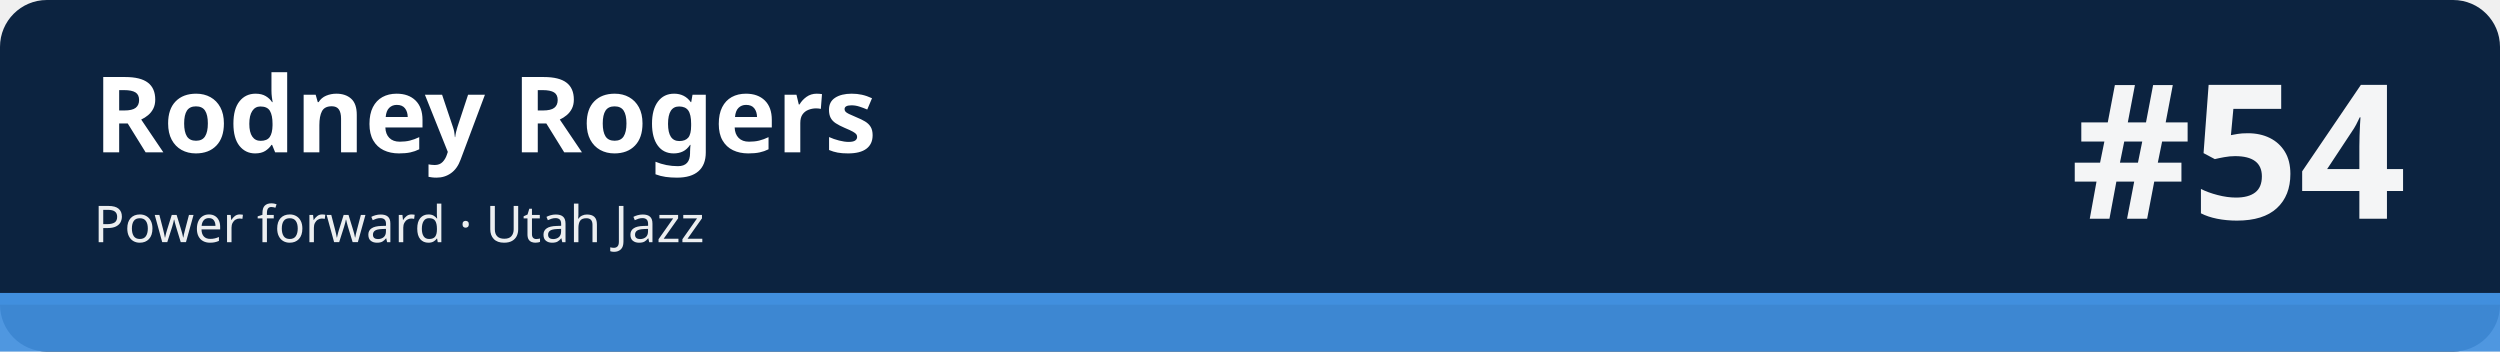
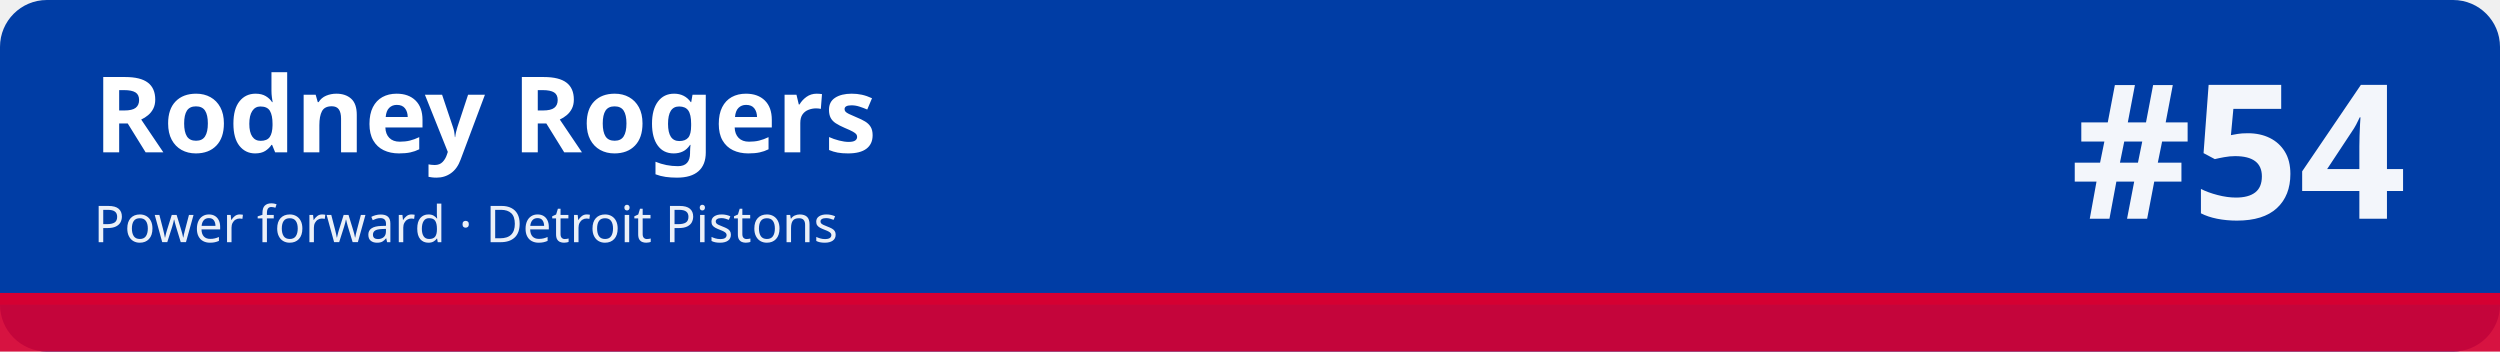
<svg xmlns="http://www.w3.org/2000/svg" width="1280" height="180" viewBox="0 0 1280 180" role="img" aria-labelledby="t d">
-   <rect width="1280" height="180" rx="24" fill="#0c2340" />
-   <rect x="0" y="150" width="1280" height="30" fill="#418fde" fill-opacity=".92" />
-   <rect x="0" y="150" width="1280" height="6" fill="#418fde" />
+   <rect width="1280" height="180" rx="24" fill="#003da5" />
+   <rect x="0" y="150" width="1280" height="30" fill="#d50032" fill-opacity=".92" />
+   <rect x="0" y="150" width="1280" height="6" fill="#d50032" />
  <text x="48" y="78" font-family="sans-serif" font-size="54" font-weight="700" fill="#ffffff">Rodney Rogers</text>
-   <text x="48" y="124" font-family="sans-serif" font-size="26" fill="#ffffff" fill-opacity=".92">Power forward · Utah Jazz</text>
+   <text x="48" y="124" font-family="sans-serif" font-size="26" fill="#ffffff" fill-opacity=".92">Power forward · Detroit Pistons</text>
  <text x="1232" y="112" font-family="sans-serif" font-size="96" font-weight="800" fill="#ffffff" fill-opacity=".95" text-anchor="end">#54</text>
</svg>
